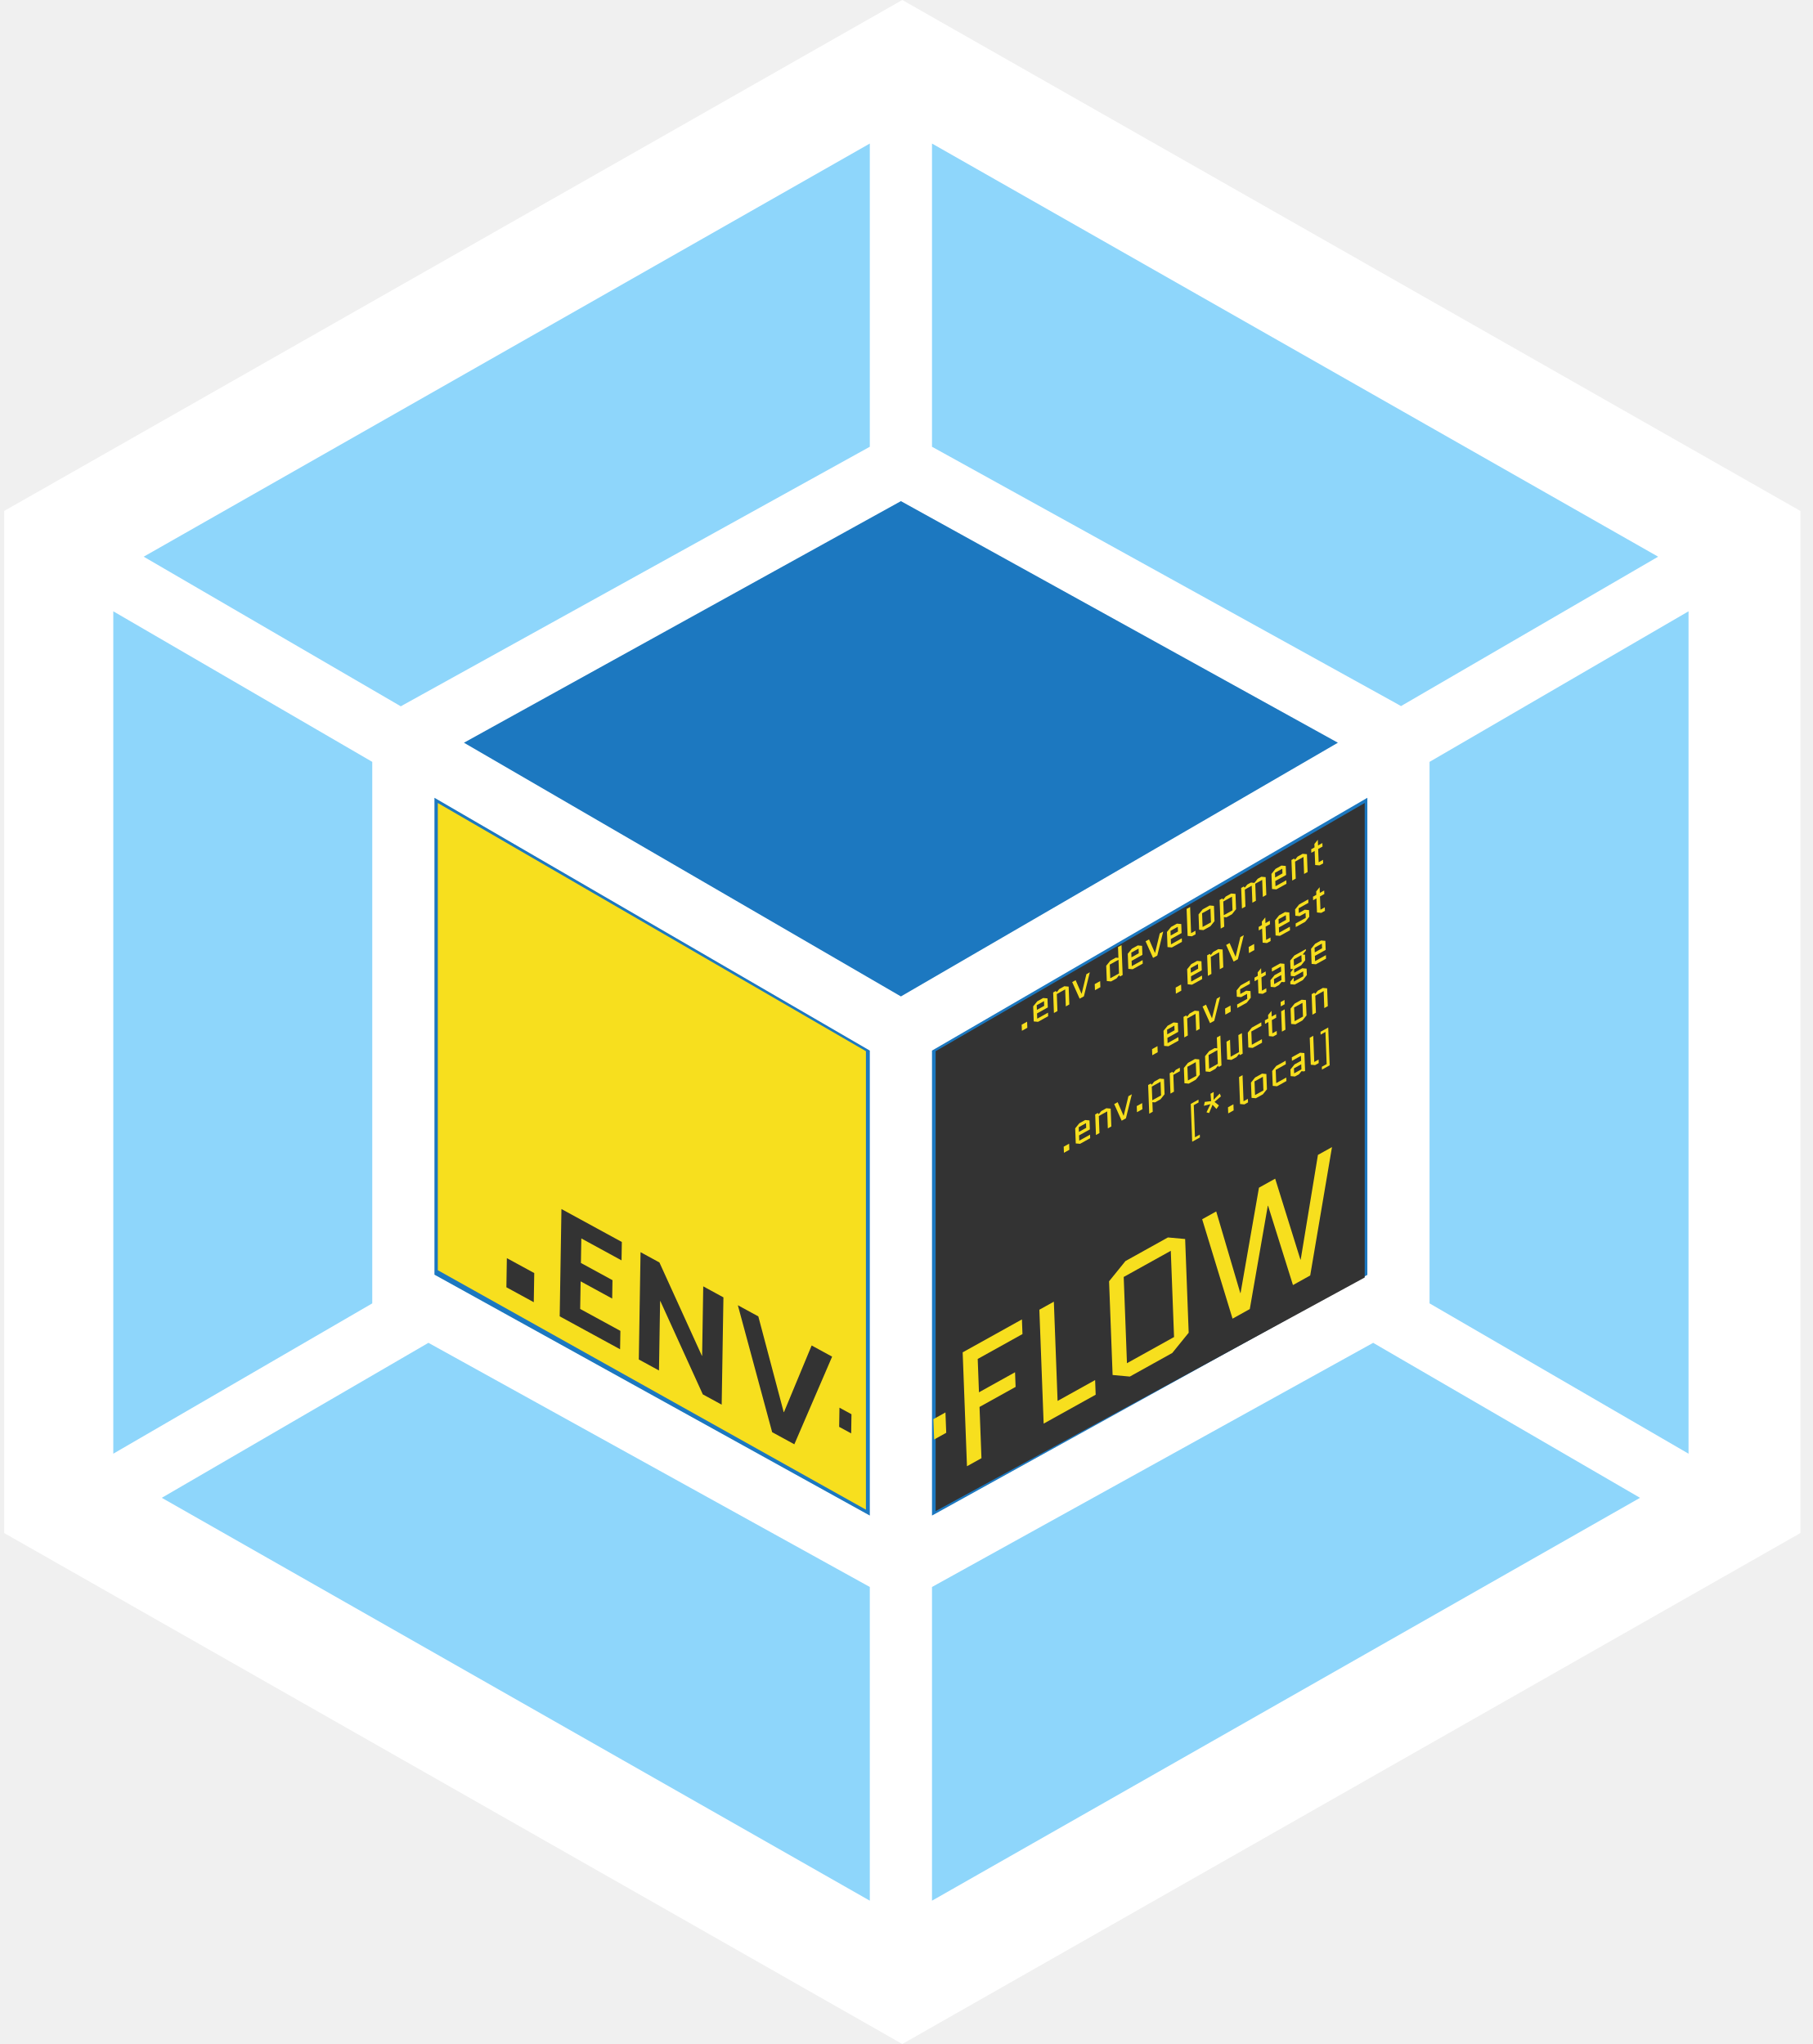
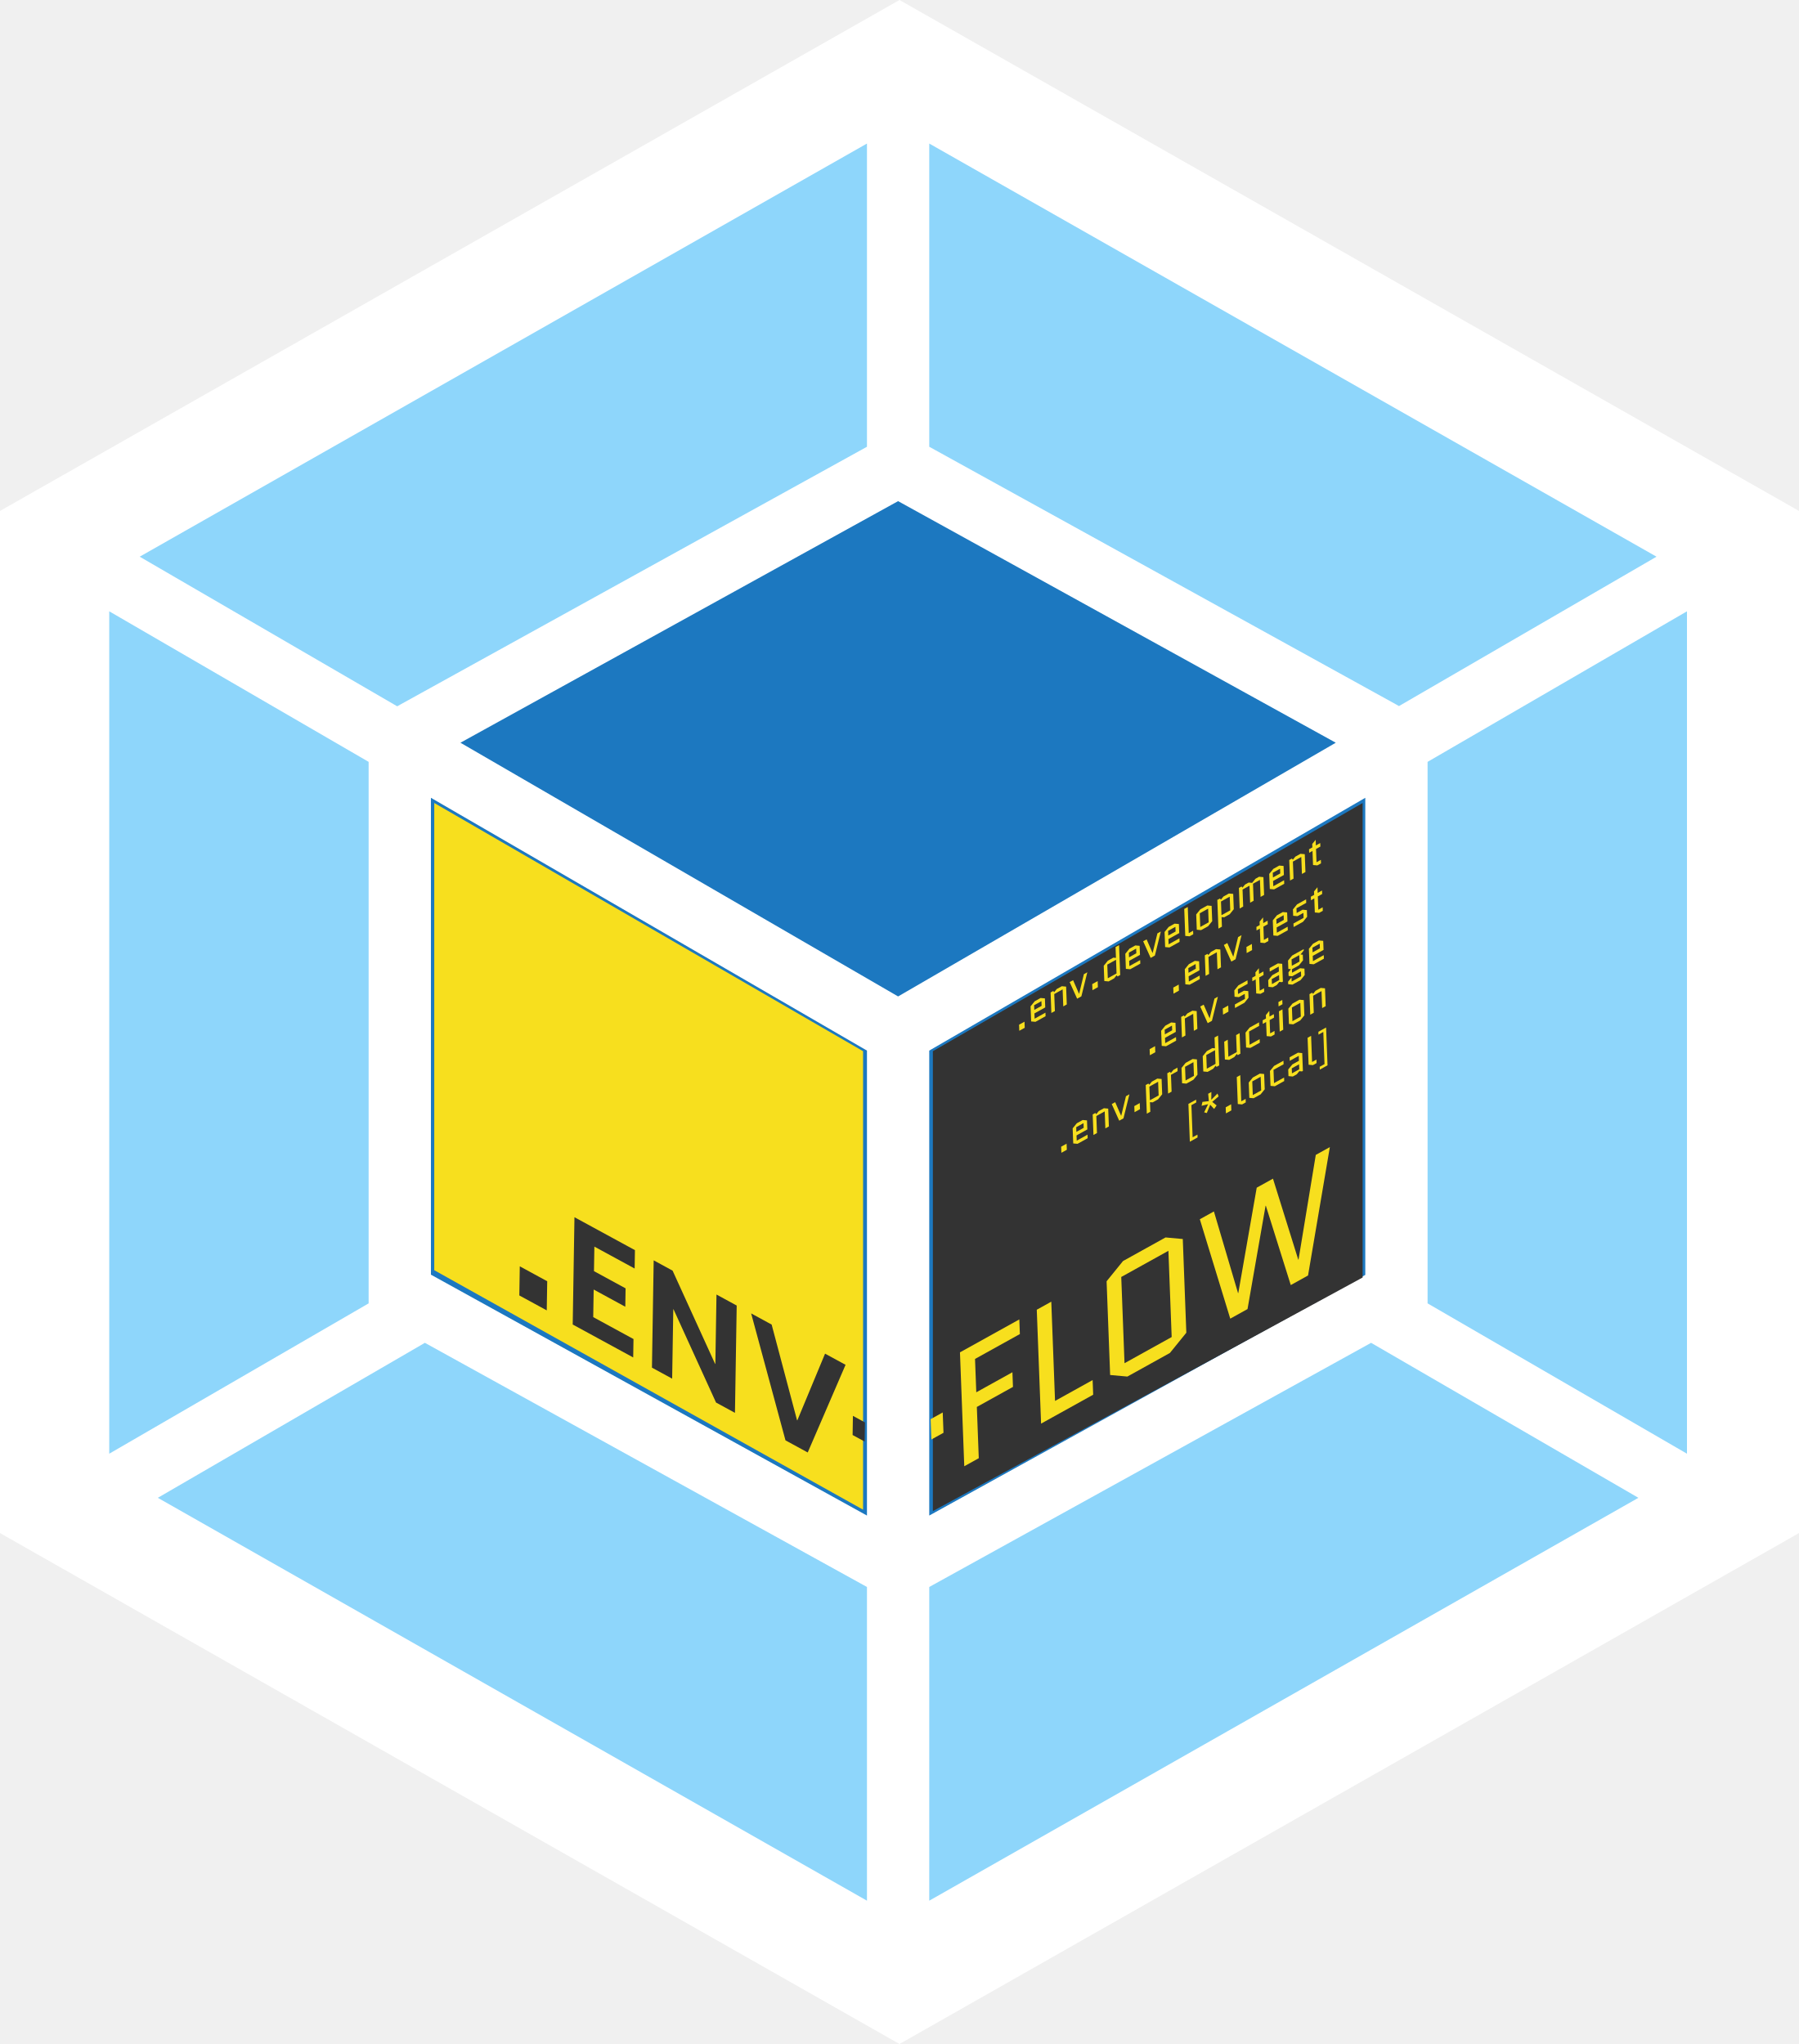
- <svg xmlns="http://www.w3.org/2000/svg" width="133" height="150" viewBox="0 0 133 150" fill="none">
+ <svg xmlns="http://www.w3.org/2000/svg" width="220" height="250" viewBox="0 0 220 250" fill="none">
  <g clip-path="url(#clip0)">
-     <path d="M66.202 -5.35581e-05L132.095 37.496L132.095 112.504L66.202 150L0.309 112.504L0.309 37.496L66.202 -5.35581e-05Z" fill="white" />
-     <path d="M120.329 109.918L68.381 139.483V116.461L100.749 98.544L120.329 109.918V109.918ZM123.888 106.68L123.888 44.861L104.886 55.91L104.886 95.649L123.888 106.68V106.68ZM11.87 109.918L63.818 139.483L63.818 116.461L31.434 98.544L11.87 109.918ZM8.312 106.68L8.312 44.861L27.313 55.91L27.313 95.649L8.312 106.68ZM10.542 40.853L63.818 10.534L63.818 32.785L29.68 51.679L29.407 51.833L10.542 40.853V40.853ZM121.657 40.853L68.381 10.534V32.785L102.52 51.661L102.792 51.816L121.657 40.853Z" fill="#8ED6FB" />
-     <path d="M63.818 111.22L31.876 93.542L31.876 58.547L63.818 77.098L63.818 111.22ZM68.381 111.22L100.323 93.559L100.323 58.547L68.381 77.098L68.381 111.22ZM34.039 54.505L66.1 36.776L98.161 54.505L66.1 73.124L34.039 54.505V54.505Z" fill="#1C78C0" />
+     <path d="M110 -5.35581e-05L220 62.493L220 187.507L110 250L0 187.507L0 62.493L110 -5.35581e-05Z" fill="white" />
+     <path d="M200.359 183.196L113.638 232.471L113.638 194.102L167.672 164.24L200.359 183.196V183.196ZM206.3 177.801L206.3 74.769L174.579 93.183L174.579 159.415L206.3 177.801V177.801ZM19.3 183.196L106.021 232.471L106.021 194.102L51.959 164.24L19.3 183.196ZM13.359 177.801L13.359 74.769L45.08 93.183L45.08 159.415L13.359 177.801ZM17.083 68.088L106.021 17.557L106.021 54.642L49.031 86.131L48.576 86.388L17.083 68.088V68.088ZM202.576 68.088L113.638 17.557L113.638 54.642L170.628 86.103L171.083 86.359L202.576 68.088Z" fill="#8ED6FB" />
+     <path d="M106.021 185.366L52.698 155.904L52.698 97.579L106.021 128.497L106.021 185.366ZM113.638 185.366L166.961 155.932L166.961 97.579L113.638 128.497L113.638 185.366ZM56.307 90.842L109.829 61.294L163.351 90.842L109.829 121.874L56.307 90.842V90.842Z" fill="#1C78C0" />
  </g>
-   <path d="M68.646 77.143L100.128 58.929L100.128 93.75L68.646 110.893L68.646 77.143Z" fill="#333333" />
-   <path d="M71.868 103.249L72.01 107.01L70.947 107.601L70.631 99.243L74.979 96.826L75.019 97.901L71.735 99.727L71.827 102.175L74.474 100.703L74.515 101.778L71.868 103.249Z" fill="#F7DF1E" />
-   <path d="M76.573 104.473L76.258 96.115L77.321 95.524L77.596 102.808L80.349 101.277L80.39 102.352L76.573 104.473Z" fill="#F7DF1E" />
-   <path d="M87.214 97.803L86.011 99.288L82.896 101.02L81.632 100.905L81.373 94.028L82.576 92.542L85.691 90.811L86.954 90.925L87.214 97.803ZM82.446 93.711L82.685 100.04L86.14 98.119L85.901 91.791L82.446 93.711Z" fill="#F7DF1E" />
-   <path d="M97.728 84.18L96.13 93.602L94.865 94.305L93.038 88.481L93.017 88.493L91.697 96.066L90.432 96.77L88.203 89.475L89.234 88.902L91.001 94.893L91.022 94.881L92.37 87.159L93.56 86.497L95.413 92.44L95.434 92.428L96.697 84.753L97.728 84.18Z" fill="#F7DF1E" />
-   <path d="M68.483 104.146L69.368 103.653L69.425 105.146L68.539 105.638L68.483 104.146Z" fill="#F7DF1E" />
-   <path d="M74.977 75.645L74.96 75.198L75.359 74.976L75.376 75.424L74.977 75.645Z" fill="#F7DF1E" />
-   <path d="M76.893 74.315L76.903 74.575L76.161 74.987L75.846 74.959L75.804 73.851L76.105 73.48L76.538 73.239L76.854 73.267L76.879 73.93L76.087 74.371L76.101 74.756L76.893 74.315ZM76.064 73.767L76.077 74.111L76.611 73.814L76.598 73.471L76.064 73.767Z" fill="#F7DF1E" />
-   <path d="M78.407 72.404L78.457 73.711L78.199 73.855L78.152 72.607L77.538 72.948L77.585 74.196L77.327 74.339L77.27 72.832L77.464 72.724L77.533 72.811L77.717 72.583L78.092 72.375L78.407 72.404Z" fill="#F7DF1E" />
-   <path d="M78.919 71.931L79.355 72.931L79.361 72.928L79.708 71.492L79.96 71.352L79.525 73.117L79.214 73.29L78.666 72.071L78.919 71.931Z" fill="#F7DF1E" />
-   <path d="M80.337 72.666L80.32 72.218L80.718 71.997L80.735 72.445L80.337 72.666Z" fill="#F7DF1E" />
-   <path d="M81.464 70.5L81.865 70.277L82.059 70.295L82.029 69.501L82.287 69.358L82.369 71.552L82.175 71.659L82.107 71.572L81.923 71.8L81.522 72.023L81.206 71.994L81.163 70.872L81.464 70.5ZM82.102 71.435L82.064 70.432L81.423 70.788L81.461 71.791L82.102 71.435Z" fill="#F7DF1E" />
-   <path d="M83.833 70.457L83.843 70.717L83.102 71.129L82.786 71.101L82.744 69.993L83.045 69.622L83.478 69.381L83.794 69.41L83.819 70.072L83.027 70.513L83.041 70.898L83.833 70.457ZM83.004 69.909L83.017 70.253L83.551 69.956L83.538 69.613L83.004 69.909Z" fill="#F7DF1E" />
-   <path d="M84.304 68.937L84.741 69.938L84.746 69.935L85.093 68.498L85.346 68.358L84.911 70.124L84.6 70.296L84.052 69.077L84.304 68.937Z" fill="#F7DF1E" />
-   <path d="M86.709 68.859L86.719 69.118L85.977 69.531L85.661 69.502L85.62 68.394L85.92 68.023L86.353 67.782L86.669 67.811L86.694 68.474L85.902 68.914L85.917 69.299L86.709 68.859ZM85.88 68.311L85.893 68.654L86.427 68.357L86.414 68.014L85.88 68.311Z" fill="#F7DF1E" />
-   <path d="M87.451 68.711L87.136 68.683L87.061 66.703L87.319 66.56L87.391 68.48L87.71 68.302L87.72 68.562L87.451 68.711Z" fill="#F7DF1E" />
-   <path d="M89.109 67.601L88.808 67.972L88.296 68.257L87.98 68.228L87.937 67.106L88.238 66.735L88.751 66.45L89.067 66.478L89.109 67.601ZM88.197 67.022L88.235 68.025L88.849 67.684L88.811 66.681L88.197 67.022Z" fill="#F7DF1E" />
-   <path d="M90.39 67.093L89.988 67.316L89.795 67.299L89.822 68.003L89.564 68.146L89.484 66.042L89.678 65.934L89.747 66.021L89.931 65.794L90.332 65.571L90.648 65.599L90.69 66.722L90.39 67.093ZM89.752 66.158L89.79 67.161L90.43 66.805L90.392 65.802L89.752 66.158Z" fill="#F7DF1E" />
-   <path d="M92.861 64.369L92.91 65.676L92.653 65.82L92.606 64.572L92.098 64.854L92.145 66.102L91.887 66.245L91.84 64.998L91.333 65.28L91.38 66.527L91.122 66.671L91.065 65.163L91.259 65.055L91.327 65.142L91.511 64.915L91.78 64.766L92.033 64.79L92.277 64.49L92.545 64.34L92.861 64.369Z" fill="#F7DF1E" />
-   <path d="M94.376 64.597L94.386 64.856L93.644 65.269L93.328 65.24L93.286 64.133L93.587 63.761L94.02 63.52L94.336 63.549L94.361 64.212L93.569 64.652L93.584 65.037L94.376 64.597ZM93.546 64.049L93.559 64.392L94.094 64.095L94.081 63.752L93.546 64.049Z" fill="#F7DF1E" />
-   <path d="M95.89 62.685L95.939 63.993L95.682 64.136L95.635 62.888L95.021 63.23L95.068 64.477L94.81 64.621L94.753 63.113L94.947 63.005L95.016 63.092L95.2 62.865L95.574 62.657L95.89 62.685Z" fill="#F7DF1E" />
-   <path d="M96.212 62.583L96.202 62.323L96.447 62.187L96.437 61.936L96.689 61.626L96.704 62.044L97.023 61.866L97.033 62.126L96.714 62.303L96.751 63.276L97.07 63.099L97.08 63.359L96.811 63.508L96.495 63.48L96.456 62.447L96.212 62.583Z" fill="#F7DF1E" />
-   <path d="M86.274 72.921L86.257 72.474L86.656 72.252L86.673 72.7L86.274 72.921Z" fill="#F7DF1E" />
-   <path d="M88.19 71.591L88.2 71.851L87.458 72.263L87.142 72.234L87.101 71.127L87.401 70.755L87.835 70.515L88.15 70.543L88.175 71.206L87.383 71.646L87.398 72.031L88.19 71.591ZM87.361 71.043L87.374 71.386L87.908 71.09L87.895 70.746L87.361 71.043Z" fill="#F7DF1E" />
-   <path d="M89.704 69.679L89.754 70.987L89.496 71.13L89.449 69.882L88.835 70.224L88.882 71.472L88.624 71.615L88.567 70.107L88.761 69.999L88.83 70.086L89.014 69.859L89.389 69.651L89.704 69.679Z" fill="#F7DF1E" />
-   <path d="M90.216 69.206L90.652 70.207L90.658 70.204L91.005 68.767L91.257 68.627L90.822 70.393L90.511 70.566L89.963 69.347L90.216 69.206Z" fill="#F7DF1E" />
-   <path d="M91.634 69.942L91.617 69.494L92.015 69.273L92.032 69.72L91.634 69.942Z" fill="#F7DF1E" />
-   <path d="M92.357 68.281L92.347 68.022L92.591 67.886L92.582 67.635L92.834 67.324L92.849 67.742L93.168 67.565L93.178 67.825L92.859 68.002L92.896 68.975L93.215 68.798L93.225 69.058L92.956 69.207L92.64 69.178L92.601 68.145L92.357 68.281Z" fill="#F7DF1E" />
-   <path d="M94.637 68.007L94.647 68.267L93.905 68.679L93.59 68.65L93.548 67.543L93.848 67.172L94.282 66.931L94.597 66.959L94.623 67.622L93.831 68.062L93.845 68.447L94.637 68.007ZM93.808 67.459L93.821 67.803L94.355 67.506L94.342 67.162L93.808 67.459Z" fill="#F7DF1E" />
-   <path d="M96.045 66.789L96.063 67.275L95.762 67.647L95.071 68.031L95.061 67.771L95.803 67.359L95.789 66.992L95.356 67.233L95.04 67.204L95.022 66.738L95.323 66.367L95.988 65.998L95.997 66.257L95.282 66.655L95.296 67.001L95.729 66.76L96.045 66.789Z" fill="#F7DF1E" />
-   <path d="M96.343 66.065L96.334 65.805L96.578 65.669L96.569 65.419L96.82 65.108L96.836 65.526L97.155 65.349L97.165 65.609L96.846 65.786L96.882 66.759L97.201 66.582L97.211 66.841L96.943 66.991L96.627 66.962L96.588 65.929L96.343 66.065Z" fill="#F7DF1E" />
-   <path d="M84.542 77.44L84.525 76.992L84.924 76.77L84.941 77.218L84.542 77.44Z" fill="#F7DF1E" />
-   <path d="M86.458 76.109L86.468 76.369L85.726 76.781L85.411 76.753L85.369 75.645L85.669 75.274L86.103 75.033L86.418 75.062L86.444 75.724L85.652 76.165L85.666 76.55L86.458 76.109ZM85.629 75.562L85.642 75.905L86.176 75.608L86.163 75.265L85.629 75.562Z" fill="#F7DF1E" />
-   <path d="M87.972 74.198L88.022 75.505L87.764 75.649L87.717 74.401L87.103 74.742L87.15 75.99L86.892 76.133L86.835 74.626L87.029 74.518L87.098 74.605L87.282 74.378L87.657 74.169L87.972 74.198Z" fill="#F7DF1E" />
-   <path d="M88.484 73.725L88.92 74.725L88.926 74.723L89.273 73.286L89.525 73.146L89.09 74.912L88.779 75.084L88.231 73.865L88.484 73.725Z" fill="#F7DF1E" />
-   <path d="M89.902 74.46L89.885 74.013L90.283 73.791L90.3 74.239L89.902 74.46Z" fill="#F7DF1E" />
-   <path d="M91.751 72.731L91.769 73.218L91.469 73.589L90.778 73.973L90.768 73.714L91.509 73.302L91.495 72.934L91.062 73.175L90.746 73.147L90.729 72.681L91.03 72.309L91.694 71.94L91.704 72.2L90.989 72.597L91.002 72.944L91.435 72.703L91.751 72.731Z" fill="#F7DF1E" />
-   <path d="M92.05 72.008L92.04 71.748L92.284 71.612L92.275 71.361L92.526 71.051L92.542 71.469L92.861 71.291L92.871 71.551L92.552 71.728L92.589 72.701L92.908 72.524L92.917 72.784L92.649 72.933L92.333 72.904L92.294 71.872L92.05 72.008Z" fill="#F7DF1E" />
-   <path d="M93.472 71.851L93.485 72.218L94.02 71.921L94.006 71.554L93.472 71.851ZM93.546 72.45L93.23 72.421L93.212 71.935L93.512 71.563L93.996 71.294L93.982 70.933L93.323 71.3L93.313 71.04L93.922 70.702L94.238 70.73L94.287 72.038L94.218 72.076L94.025 72.059L93.841 72.286L93.546 72.45Z" fill="#F7DF1E" />
-   <path d="M94.97 71.643L94.706 71.619L94.696 71.35L94.88 71.123L94.687 71.106L94.663 70.494L94.964 70.122L95.812 69.651L95.816 69.752L95.58 70.045L95.746 70.062L95.762 70.474L95.461 70.846L94.951 71.129L94.96 71.383L95.55 71.055L95.866 71.084L95.884 71.555L95.583 71.927L94.99 72.256L94.675 72.228L94.668 72.043L94.919 71.732L94.93 72.031L95.624 71.645L95.611 71.287L94.97 71.643ZM94.923 70.404L94.941 70.876L95.502 70.564L95.484 70.092L94.923 70.404Z" fill="#F7DF1E" />
-   <path d="M97.281 70.093L97.291 70.353L96.549 70.765L96.233 70.736L96.192 69.629L96.492 69.257L96.925 69.017L97.241 69.045L97.266 69.708L96.474 70.148L96.489 70.533L97.281 70.093ZM96.452 69.545L96.465 69.889L96.999 69.592L96.986 69.248L96.452 69.545Z" fill="#F7DF1E" />
-   <path d="M78.061 84.599L78.044 84.151L78.442 83.929L78.459 84.377L78.061 84.599Z" fill="#F7DF1E" />
-   <path d="M79.977 83.268L79.986 83.528L79.245 83.94L78.929 83.912L78.887 82.804L79.188 82.433L79.621 82.192L79.937 82.221L79.962 82.883L79.17 83.323L79.184 83.709L79.977 83.268ZM79.147 82.721L79.16 83.064L79.694 82.767L79.681 82.424L79.147 82.721Z" fill="#F7DF1E" />
-   <path d="M81.491 81.357L81.54 82.664L81.282 82.807L81.235 81.56L80.621 81.901L80.668 83.149L80.411 83.292L80.354 81.785L80.548 81.677L80.616 81.764L80.8 81.536L81.175 81.328L81.491 81.357Z" fill="#F7DF1E" />
-   <path d="M82.002 80.884L82.439 81.884L82.444 81.881L82.791 80.445L83.044 80.304L82.609 82.07L82.298 82.243L81.749 81.024L82.002 80.884Z" fill="#F7DF1E" />
-   <path d="M83.42 81.619L83.403 81.171L83.802 80.95L83.819 81.397L83.42 81.619Z" fill="#F7DF1E" />
-   <path d="M85.144 80.676L84.743 80.899L84.55 80.881L84.576 81.586L84.319 81.729L84.239 79.625L84.433 79.517L84.501 79.604L84.686 79.376L85.087 79.153L85.403 79.182L85.445 80.304L85.144 80.676ZM84.507 79.741L84.545 80.744L85.185 80.388L85.147 79.385L84.507 79.741Z" fill="#F7DF1E" />
-   <path d="M86.572 78.609L86.088 78.877L86.134 80.11L85.877 80.254L85.82 78.761L86.014 78.653L86.083 78.74L86.267 78.513L86.562 78.349L86.572 78.609Z" fill="#F7DF1E" />
-   <path d="M88.032 78.866L87.731 79.238L87.219 79.523L86.903 79.494L86.86 78.372L87.161 78.001L87.674 77.715L87.99 77.744L88.032 78.866ZM87.12 78.288L87.158 79.291L87.772 78.95L87.734 77.947L87.12 78.288Z" fill="#F7DF1E" />
-   <path d="M88.716 77.136L89.117 76.913L89.31 76.931L89.28 76.137L89.538 75.993L89.621 78.187L89.427 78.295L89.359 78.208L89.174 78.436L88.773 78.659L88.457 78.63L88.415 77.508L88.716 77.136ZM89.353 78.071L89.315 77.068L88.675 77.424L88.713 78.427L89.353 78.071Z" fill="#F7DF1E" />
-   <path d="M90.038 77.751L89.989 76.444L90.246 76.301L90.293 77.548L90.907 77.207L90.86 75.959L91.118 75.816L91.175 77.323L90.981 77.431L90.912 77.344L90.728 77.572L90.354 77.78L90.038 77.751Z" fill="#F7DF1E" />
-   <path d="M91.811 75.696L91.847 76.669L92.586 76.258L92.596 76.518L91.908 76.901L91.592 76.872L91.551 75.78L91.851 75.408L92.54 75.026L92.55 75.285L91.811 75.696Z" fill="#F7DF1E" />
-   <path d="M92.814 75.138L92.805 74.878L93.049 74.743L93.04 74.492L93.291 74.181L93.307 74.599L93.626 74.422L93.636 74.682L93.317 74.859L93.353 75.832L93.672 75.655L93.682 75.914L93.414 76.064L93.098 76.035L93.059 75.002L92.814 75.138Z" fill="#F7DF1E" />
-   <path d="M94.256 74.072L94.313 75.564L94.055 75.707L93.998 74.215L94.256 74.072ZM93.971 73.855L93.959 73.536L94.244 73.378L94.256 73.697L93.971 73.855Z" fill="#F7DF1E" />
-   <path d="M95.86 74.515L95.559 74.886L95.046 75.171L94.73 75.143L94.688 74.02L94.989 73.649L95.502 73.364L95.817 73.392L95.86 74.515ZM94.948 73.937L94.986 74.94L95.6 74.599L95.562 73.596L94.948 73.937Z" fill="#F7DF1E" />
-   <path d="M97.372 72.528L97.421 73.836L97.164 73.979L97.117 72.731L96.503 73.073L96.55 74.32L96.292 74.464L96.235 72.956L96.429 72.848L96.498 72.935L96.682 72.708L97.056 72.5L97.372 72.528Z" fill="#F7DF1E" />
-   <path d="M87.587 81.101L87.675 83.459L88.029 83.263L88.037 83.472L87.471 83.787L87.366 81.01L87.932 80.696L87.94 80.905L87.587 81.101Z" fill="#F7DF1E" />
-   <path d="M88.862 80.806L88.815 80.266L89.049 80.136L89.043 80.706L89.495 80.25L89.579 80.457L89.109 80.865L89.433 81.12L89.25 81.383L88.965 81.073L88.713 81.682L88.519 81.628L88.811 81.03L88.33 81.151L88.395 80.862L88.862 80.806Z" fill="#F7DF1E" />
-   <path d="M90.114 81.707L90.097 81.26L90.496 81.038L90.513 81.486L90.114 81.707Z" fill="#F7DF1E" />
-   <path d="M91.299 81.049L90.983 81.02L90.908 79.041L91.166 78.898L91.238 80.817L91.557 80.64L91.567 80.9L91.299 81.049Z" fill="#F7DF1E" />
-   <path d="M92.956 79.939L92.656 80.31L92.143 80.595L91.827 80.567L91.784 79.444L92.085 79.073L92.598 78.788L92.914 78.816L92.956 79.939ZM92.044 79.361L92.082 80.364L92.696 80.022L92.659 79.019L92.044 79.361Z" fill="#F7DF1E" />
-   <path d="M93.6 78.511L93.636 79.484L94.375 79.074L94.385 79.333L93.697 79.716L93.381 79.687L93.34 78.595L93.64 78.223L94.329 77.841L94.339 78.1L93.6 78.511Z" fill="#F7DF1E" />
-   <path d="M94.938 78.401L94.952 78.769L95.486 78.472L95.472 78.104L94.938 78.401ZM95.012 79L94.696 78.972L94.678 78.485L94.978 78.114L95.462 77.845L95.449 77.484L94.79 77.85L94.78 77.59L95.388 77.252L95.704 77.28L95.754 78.588L95.684 78.626L95.491 78.609L95.307 78.836L95.012 79Z" fill="#F7DF1E" />
-   <path d="M96.487 78.165L96.171 78.136L96.096 76.157L96.354 76.014L96.427 77.933L96.746 77.756L96.755 78.016L96.487 78.165Z" fill="#F7DF1E" />
-   <path d="M97.337 78.089L97.248 75.73L96.894 75.927L96.887 75.718L97.453 75.403L97.558 78.179L96.992 78.494L96.984 78.285L97.337 78.089Z" fill="#F7DF1E" />
-   <path d="M32.121 58.929L63.533 77.143L63.533 110.787L32.121 93.214L32.121 58.929Z" fill="#F7DF1E" />
-   <path d="M37.154 94.467L37.188 92.329L39.198 93.425L39.163 95.563L37.154 94.467Z" fill="#333333" />
-   <path d="M42.601 94.033L42.568 96.058L45.518 97.667L45.496 99.017L41.065 96.6L41.193 88.726L45.624 91.143L45.602 92.493L42.652 90.883L42.622 92.683L44.938 93.946L44.916 95.296L42.601 94.033Z" fill="#333333" />
-   <path d="M48.432 95.477L48.35 100.573L46.869 99.766L46.997 91.891L48.382 92.647L51.493 99.485L51.515 99.496L51.597 94.4L53.078 95.208L52.95 103.082L51.565 102.327L48.454 95.489L48.432 95.477Z" fill="#333333" />
-   <path d="M61.053 99.558L58.281 105.99L56.653 105.102L54.136 95.785L55.638 96.604L57.498 103.622L57.519 103.634L59.551 98.739L61.053 99.558Z" fill="#333333" />
-   <path d="M61.592 103.304L62.473 103.784L62.451 105.19L61.569 104.71L61.592 103.304Z" fill="#333333" />
+   <path d="M114.08 128.571L166.635 98.214L166.635 156.25L114.08 184.821L114.08 128.571Z" fill="#333333" />
+   <path d="M119.458 172.082L119.695 178.351L117.921 179.336L117.394 165.405L124.652 161.377L124.72 163.168L119.236 166.211L119.39 170.291L123.809 167.838L123.877 169.63L119.458 172.082Z" fill="#F7DF1E" />
+   <path d="M127.314 174.122L126.787 160.192L128.562 159.207L129.021 171.346L133.617 168.795L133.685 170.586L127.314 174.122Z" fill="#F7DF1E" />
+   <path d="M145.076 163.004L143.068 165.48L137.868 168.366L135.759 168.175L135.326 156.713L137.334 154.237L142.534 151.351L144.643 151.542L145.076 163.004ZM137.118 156.186L137.517 166.733L143.284 163.532L142.885 152.985L137.118 156.186Z" fill="#F7DF1E" />
+   <path d="M162.628 140.3L159.961 156.003L157.849 157.176L154.8 147.469L154.765 147.489L152.56 160.111L150.448 161.283L146.727 149.125L148.449 148.17L151.399 158.154L151.435 158.135L153.684 145.264L155.672 144.161L158.764 154.067L158.8 154.047L160.907 141.256L162.628 140.3Z" fill="#F7DF1E" />
+   <path d="M113.807 173.576L115.286 172.755L115.38 175.243L113.901 176.063L113.807 173.576Z" fill="#F7DF1E" />
+   <path d="M124.649 126.076L124.621 125.33L125.286 124.96L125.315 125.707L124.649 126.076Z" fill="#F7DF1E" />
+   <path d="M127.848 123.859L127.864 124.292L126.626 124.979L126.099 124.931L126.029 123.085L126.531 122.466L127.254 122.065L127.781 122.113L127.823 123.217L126.501 123.951L126.525 124.593L127.848 123.859ZM126.463 122.946L126.485 123.518L127.377 123.023L127.355 122.451L126.463 122.946Z" fill="#F7DF1E" />
+   <path d="M130.376 120.673L130.458 122.852L130.028 123.091L129.949 121.011L128.924 121.58L129.003 123.66L128.572 123.898L128.477 121.386L128.801 121.206L128.915 121.351L129.223 120.972L129.848 120.625L130.376 120.673Z" fill="#F7DF1E" />
+   <path d="M131.229 119.884L131.958 121.552L131.967 121.547L132.547 119.153L132.968 118.919L132.241 121.862L131.722 122.15L130.807 120.118L131.229 119.884Z" fill="#F7DF1E" />
+   <path d="M133.596 121.11L133.568 120.364L134.233 119.995L134.262 120.741L133.596 121.11Z" fill="#F7DF1E" />
+   <path d="M135.478 117.501L136.148 117.129L136.471 117.158L136.421 115.835L136.851 115.596L136.989 119.253L136.665 119.432L136.551 119.287L136.244 119.666L135.574 120.038L135.047 119.99L134.976 118.12L135.478 117.501ZM136.543 119.059L136.479 117.387L135.41 117.98L135.473 119.652L136.543 119.059Z" fill="#F7DF1E" />
+   <path d="M139.433 117.429L139.45 117.862L138.212 118.549L137.684 118.501L137.615 116.655L138.117 116.036L138.84 115.635L139.367 115.683L139.409 116.787L138.087 117.521L138.111 118.163L139.433 117.429ZM138.049 116.516L138.07 117.088L138.962 116.593L138.941 116.021L138.049 116.516Z" fill="#F7DF1E" />
+   <path d="M140.219 114.895L140.948 116.563L140.957 116.558L141.537 114.163L141.958 113.93L141.232 116.873L140.713 117.161L139.798 115.129L140.219 114.895Z" fill="#F7DF1E" />
+   <path d="M144.234 114.765L144.25 115.197L143.012 115.884L142.485 115.837L142.415 113.991L142.917 113.372L143.641 112.971L144.168 113.018L144.21 114.123L142.887 114.857L142.912 115.498L144.234 114.765ZM142.849 113.852L142.871 114.424L143.763 113.929L143.741 113.357L142.849 113.852Z" fill="#F7DF1E" />
+   <path d="M145.473 114.519L144.946 114.471L144.821 111.172L145.252 110.934L145.373 114.132L145.905 113.837L145.921 114.27L145.473 114.519Z" fill="#F7DF1E" />
+   <path d="M148.241 112.668L147.739 113.287L146.882 113.762L146.355 113.714L146.284 111.844L146.786 111.225L147.643 110.749L148.17 110.797L148.241 112.668ZM146.719 111.704L146.782 113.376L147.807 112.807L147.743 111.135L146.719 111.704Z" fill="#F7DF1E" />
+   <path d="M150.378 111.822L149.708 112.193L149.386 112.164L149.43 113.338L149 113.577L148.867 110.07L149.191 109.89L149.305 110.035L149.612 109.656L150.282 109.284L150.81 109.332L150.88 111.203L150.378 111.822ZM149.314 110.264L149.377 111.935L150.446 111.342L150.383 109.67L149.314 110.264Z" fill="#F7DF1E" />
+   <path d="M154.504 107.282L154.587 109.461L154.156 109.7L154.078 107.62L153.23 108.09L153.309 110.17L152.879 110.409L152.8 108.329L151.952 108.799L152.031 110.879L151.601 111.118L151.506 108.605L151.83 108.426L151.944 108.571L152.251 108.192L152.699 107.943L153.122 107.983L153.529 107.483L153.977 107.234L154.504 107.282Z" fill="#F7DF1E" />
+   <path d="M157.033 107.661L157.049 108.094L155.811 108.781L155.284 108.733L155.214 106.888L155.716 106.269L156.439 105.867L156.967 105.915L157.008 107.019L155.686 107.753L155.711 108.395L157.033 107.661ZM155.648 106.748L155.67 107.32L156.562 106.825L156.54 106.253L155.648 106.748Z" fill="#F7DF1E" />
+   <path d="M159.561 104.475L159.643 106.654L159.213 106.893L159.134 104.814L158.109 105.382L158.188 107.462L157.758 107.701L157.662 105.188L157.986 105.009L158.101 105.154L158.408 104.775L159.033 104.428L159.561 104.475Z" fill="#F7DF1E" />
+   <path d="M160.098 104.304L160.081 103.871L160.489 103.645L160.474 103.227L160.893 102.71L160.92 103.406L161.452 103.111L161.469 103.543L160.936 103.839L160.998 105.461L161.53 105.165L161.546 105.598L161.098 105.847L160.571 105.799L160.506 104.078L160.098 104.304Z" fill="#F7DF1E" />
+   <path d="M143.508 121.535L143.48 120.789L144.145 120.42L144.173 121.166L143.508 121.535Z" fill="#F7DF1E" />
+   <path d="M146.706 119.318L146.723 119.751L145.485 120.438L144.958 120.391L144.888 118.545L145.39 117.926L146.113 117.524L146.64 117.572L146.682 118.677L145.36 119.41L145.384 120.052L146.706 119.318ZM145.322 118.405L145.344 118.978L146.235 118.483L146.214 117.91L145.322 118.405Z" fill="#F7DF1E" />
+   <path d="M149.234 116.132L149.317 118.312L148.886 118.55L148.808 116.471L147.783 117.04L147.862 119.119L147.431 119.358L147.336 116.846L147.66 116.666L147.774 116.811L148.082 116.432L148.707 116.085L149.234 116.132Z" fill="#F7DF1E" />
+   <path d="M150.088 115.344L150.817 117.012L150.826 117.007L151.405 114.613L151.827 114.379L151.1 117.322L150.581 117.61L149.666 115.578L150.088 115.344Z" fill="#F7DF1E" />
+   <path d="M152.455 116.57L152.427 115.824L153.092 115.454L153.12 116.201L152.455 116.57Z" fill="#F7DF1E" />
+   <path d="M153.662 113.802L153.646 113.369L154.054 113.143L154.038 112.725L154.458 112.207L154.484 112.904L155.017 112.608L155.033 113.041L154.501 113.337L154.562 114.959L155.094 114.663L155.111 115.096L154.663 115.345L154.135 115.297L154.07 113.576L153.662 113.802Z" fill="#F7DF1E" />
+   <path d="M157.469 113.345L157.485 113.778L156.247 114.465L155.72 114.417L155.65 112.572L156.152 111.953L156.876 111.551L157.403 111.599L157.445 112.704L156.122 113.437L156.147 114.079L157.469 113.345ZM156.084 112.432L156.106 113.004L156.998 112.51L156.976 111.937L156.084 112.432Z" fill="#F7DF1E" />
+   <path d="M159.819 111.315L159.849 112.126L159.347 112.745L158.194 113.385L158.177 112.952L159.415 112.265L159.392 111.653L158.669 112.055L158.142 112.007L158.112 111.231L158.614 110.612L159.723 109.996L159.74 110.429L158.546 111.091L158.568 111.668L159.291 111.267L159.819 111.315Z" fill="#F7DF1E" />
+   <path d="M160.317 110.109L160.301 109.676L160.709 109.449L160.693 109.031L161.113 108.514L161.139 109.21L161.672 108.915L161.688 109.348L161.156 109.643L161.217 111.265L161.749 110.97L161.766 111.402L161.318 111.651L160.79 111.603L160.725 109.882L160.317 110.109Z" fill="#F7DF1E" />
+   <path d="M140.617 129.066L140.588 128.32L141.254 127.951L141.282 128.697L140.617 129.066Z" fill="#F7DF1E" />
+   <path d="M143.815 126.849L143.831 127.282L142.594 127.969L142.066 127.921L141.997 126.076L142.499 125.457L143.222 125.055L143.749 125.103L143.791 126.207L142.469 126.941L142.493 127.583L143.815 126.849ZM142.431 125.936L142.452 126.508L143.344 126.013L143.322 125.441L142.431 125.936Z" fill="#F7DF1E" />
+   <path d="M146.343 123.663L146.426 125.842L145.995 126.081L145.916 124.002L144.892 124.57L144.97 126.65L144.54 126.889L144.445 124.376L144.769 124.197L144.883 124.342L145.19 123.963L145.816 123.616L146.343 123.663Z" fill="#F7DF1E" />
+   <path d="M147.196 122.875L147.925 124.543L147.934 124.538L148.514 122.143L148.936 121.909L148.209 124.853L147.69 125.141L146.775 123.109L147.196 122.875Z" fill="#F7DF1E" />
+   <path d="M149.564 124.101L149.535 123.354L150.201 122.985L150.229 123.731L149.564 124.101Z" fill="#F7DF1E" />
+   <path d="M152.651 121.219L152.682 122.03L152.18 122.649L151.026 123.289L151.01 122.856L152.247 122.169L152.224 121.557L151.501 121.959L150.974 121.911L150.945 121.135L151.447 120.516L152.556 119.9L152.572 120.333L151.379 120.996L151.4 121.573L152.124 121.171L152.651 121.219Z" fill="#F7DF1E" />
+   <path d="M153.149 120.013L153.133 119.58L153.541 119.353L153.525 118.935L153.945 118.418L153.972 119.115L154.504 118.819L154.52 119.252L153.988 119.547L154.049 121.169L154.582 120.874L154.598 121.307L154.15 121.555L153.623 121.508L153.558 119.786L153.149 120.013Z" fill="#F7DF1E" />
+   <path d="M155.523 119.752L155.546 120.364L156.438 119.869L156.415 119.257L155.523 119.752ZM155.647 120.75L155.12 120.702L155.089 119.891L155.591 119.272L156.399 118.824L156.376 118.222L155.275 118.833L155.259 118.4L156.275 117.836L156.802 117.884L156.885 120.063L156.769 120.127L156.447 120.098L156.139 120.477L155.647 120.75Z" fill="#F7DF1E" />
+   <path d="M158.025 119.405L157.584 119.365L157.567 118.917L157.874 118.538L157.551 118.509L157.513 117.489L158.015 116.87L159.43 116.085L159.437 116.254L159.043 116.742L159.32 116.771L159.346 117.457L158.844 118.076L157.992 118.549L158.008 118.972L158.993 118.425L159.521 118.473L159.55 119.259L159.048 119.878L158.059 120.427L157.532 120.379L157.52 120.071L157.94 119.554L157.959 120.051L159.117 119.408L159.094 118.811L158.025 119.405ZM157.947 117.34L157.976 118.126L158.913 117.607L158.883 116.821L157.947 117.34Z" fill="#F7DF1E" />
+   <path d="M161.882 116.822L161.899 117.255L160.661 117.942L160.134 117.894L160.064 116.048L160.566 115.429L161.289 115.028L161.816 115.076L161.858 116.18L160.536 116.914L160.56 117.556L161.882 116.822ZM160.498 115.909L160.52 116.481L161.411 115.986L161.39 115.414L160.498 115.909Z" fill="#F7DF1E" />
+   <path d="M129.796 140.998L129.768 140.251L130.434 139.882L130.462 140.628L129.796 140.998Z" fill="#F7DF1E" />
+   <path d="M132.995 138.78L133.011 139.213L131.773 139.9L131.246 139.853L131.176 138.007L131.678 137.388L132.402 136.986L132.929 137.034L132.971 138.139L131.648 138.872L131.673 139.514L132.995 138.78ZM131.61 137.867L131.632 138.44L132.524 137.945L132.502 137.373L131.61 137.867Z" fill="#F7DF1E" />
+   <path d="M135.523 135.594L135.605 137.774L135.175 138.012L135.096 135.933L134.071 136.502L134.15 138.581L133.72 138.82L133.625 136.308L133.949 136.128L134.063 136.273L134.37 135.894L134.996 135.547L135.523 135.594Z" fill="#F7DF1E" />
+   <path d="M136.376 134.806L137.105 136.474L137.114 136.469L137.694 134.075L138.115 133.841L137.389 136.784L136.87 137.072L135.955 135.04L136.376 134.806Z" fill="#F7DF1E" />
+   <path d="M138.743 136.032L138.715 135.286L139.381 134.916L139.409 135.663L138.743 136.032Z" fill="#F7DF1E" />
+   <path d="M141.622 134.46L140.952 134.832L140.629 134.802L140.674 135.977L140.243 136.215L140.111 132.708L140.435 132.528L140.549 132.673L140.856 132.294L141.526 131.922L142.053 131.97L142.124 133.841L141.622 134.46ZM140.557 132.902L140.621 134.574L141.69 133.98L141.627 132.308L140.557 132.902Z" fill="#F7DF1E" />
+   <path d="M144.005 131.014L143.197 131.462L143.275 133.517L142.844 133.756L142.75 131.268L143.074 131.089L143.188 131.234L143.496 130.855L143.988 130.581L144.005 131.014Z" fill="#F7DF1E" />
+   <path d="M146.443 131.444L145.941 132.063L145.084 132.538L144.557 132.49L144.486 130.62L144.988 130.001L145.845 129.526L146.372 129.573L146.443 131.444ZM144.921 130.48L144.984 132.152L146.009 131.583L145.945 129.912L144.921 130.48Z" fill="#F7DF1E" />
+   <path d="M147.584 128.56L148.254 128.189L148.576 128.218L148.526 126.894L148.957 126.656L149.095 130.312L148.771 130.492L148.657 130.347L148.35 130.726L147.68 131.098L147.152 131.05L147.082 129.179L147.584 128.56ZM148.648 130.118L148.585 128.447L147.516 129.04L147.579 130.712L148.648 130.118Z" fill="#F7DF1E" />
+   <path d="M149.791 129.586L149.709 127.407L150.139 127.168L150.218 129.247L151.243 128.678L151.164 126.599L151.594 126.36L151.689 128.872L151.365 129.052L151.251 128.907L150.944 129.286L150.318 129.633L149.791 129.586Z" fill="#F7DF1E" />
+   <path d="M152.751 126.16L152.812 127.782L154.045 127.097L154.062 127.53L152.913 128.168L152.385 128.12L152.317 126.299L152.819 125.681L153.968 125.043L153.984 125.476L152.751 126.16Z" fill="#F7DF1E" />
+   <path d="M154.426 125.23L154.41 124.797L154.818 124.571L154.802 124.153L155.222 123.636L155.248 124.332L155.781 124.037L155.797 124.469L155.265 124.765L155.326 126.387L155.858 126.091L155.875 126.524L155.427 126.773L154.899 126.725L154.834 125.004L154.426 125.23Z" fill="#F7DF1E" />
+   <path d="M156.833 123.453L156.927 125.94L156.497 126.179L156.403 123.691L156.833 123.453ZM156.357 123.092L156.337 122.559L156.812 122.296L156.832 122.828L156.357 123.092Z" fill="#F7DF1E" />
+   <path d="M159.51 124.192L159.008 124.811L158.152 125.286L157.625 125.238L157.554 123.367L158.056 122.748L158.912 122.273L159.439 122.321L159.51 124.192ZM157.988 123.228L158.051 124.9L159.076 124.331L159.013 122.659L157.988 123.228Z" fill="#F7DF1E" />
+   <path d="M162.035 120.881L162.117 123.06L161.687 123.298L161.608 121.219L160.583 121.788L160.662 123.867L160.232 124.106L160.137 121.594L160.46 121.414L160.575 121.559L160.882 121.18L161.507 120.833L162.035 120.881Z" fill="#F7DF1E" />
+   <path d="M145.699 135.169L145.847 139.099L146.437 138.772L146.451 139.12L145.506 139.644L145.331 135.017L146.276 134.493L146.289 134.841L145.699 135.169Z" fill="#F7DF1E" />
+   <path d="M147.829 134.677L147.749 133.777L148.14 133.56L148.13 134.51L148.885 133.751L149.025 134.095L148.24 134.774L148.781 135.2L148.476 135.639L147.999 135.121L147.58 136.136L147.255 136.047L147.743 135.05L146.94 135.252L147.048 134.77L147.829 134.677Z" fill="#F7DF1E" />
+   <path d="M149.919 136.179L149.891 135.433L150.556 135.063L150.584 135.81L149.919 136.179Z" fill="#F7DF1E" />
+   <path d="M151.896 135.082L151.369 135.034L151.244 131.736L151.674 131.497L151.795 134.696L152.328 134.4L152.344 134.833L151.896 135.082Z" fill="#F7DF1E" />
+   <path d="M154.663 133.231L154.161 133.85L153.305 134.325L152.778 134.278L152.707 132.407L153.209 131.788L154.065 131.313L154.592 131.36L154.663 133.231ZM153.141 132.268L153.204 133.939L154.229 133.37L154.166 131.699L153.141 132.268Z" fill="#F7DF1E" />
+   <path d="M155.737 130.852L155.799 132.474L157.032 131.789L157.048 132.222L155.899 132.86L155.372 132.812L155.303 130.991L155.805 130.372L156.954 129.735L156.971 130.168L155.737 130.852Z" fill="#F7DF1E" />
+   <path d="M157.971 130.669L157.994 131.281L158.886 130.786L158.863 130.174L157.971 130.669ZM158.095 131.667L157.567 131.619L157.537 130.808L158.039 130.189L158.846 129.741L158.824 129.139L157.723 129.75L157.707 129.317L158.723 128.753L159.25 128.801L159.333 130.98L159.217 131.044L158.895 131.015L158.587 131.394L158.095 131.667Z" fill="#F7DF1E" />
+   <path d="M160.557 130.275L160.03 130.227L159.905 126.929L160.335 126.69L160.456 129.889L160.989 129.593L161.005 130.026L160.557 130.275Z" fill="#F7DF1E" />
+   <path d="M161.976 130.148L161.827 126.217L161.237 126.545L161.224 126.197L162.169 125.672L162.344 130.299L161.399 130.823L161.386 130.475L161.976 130.148Z" fill="#F7DF1E" />
+   <path d="M53.106 98.214L105.545 128.571L105.545 184.646L53.106 155.357L53.106 98.214Z" fill="#F7DF1E" />
+   <path d="M63.508 158.445L63.565 154.883L66.92 156.709L66.862 160.271L63.508 158.445Z" fill="#333333" />
+   <path d="M72.6 157.722L72.546 161.096L77.471 163.778L77.434 166.028L70.037 162L70.251 148.877L77.647 152.904L77.611 155.154L72.686 152.472L72.637 155.472L76.503 157.577L76.467 159.827L72.6 157.722Z" fill="#333333" />
+   <path d="M82.336 160.129L82.198 168.622L79.727 167.276L79.939 154.152L82.252 155.412L87.446 166.808L87.481 166.827L87.619 158.334L90.091 159.68L89.878 172.804L87.565 171.544L82.371 160.148L82.336 160.129Z" fill="#333333" />
+   <path d="M103.404 166.929L98.777 177.65L96.058 176.169L91.858 160.642L94.365 162.007L97.47 173.704L97.505 173.723L100.897 165.564L103.404 166.929Z" fill="#333333" />
+   <path d="M104.304 173.173L105.776 173.974L105.738 176.317L104.266 175.516L104.304 173.173Z" fill="#333333" />
  <defs>
    <clipPath id="clip0">
-       <rect width="131.786" height="150" fill="white" transform="translate(0.309143)" />
+       <rect width="220" height="250" fill="white" />
    </clipPath>
  </defs>
</svg>
